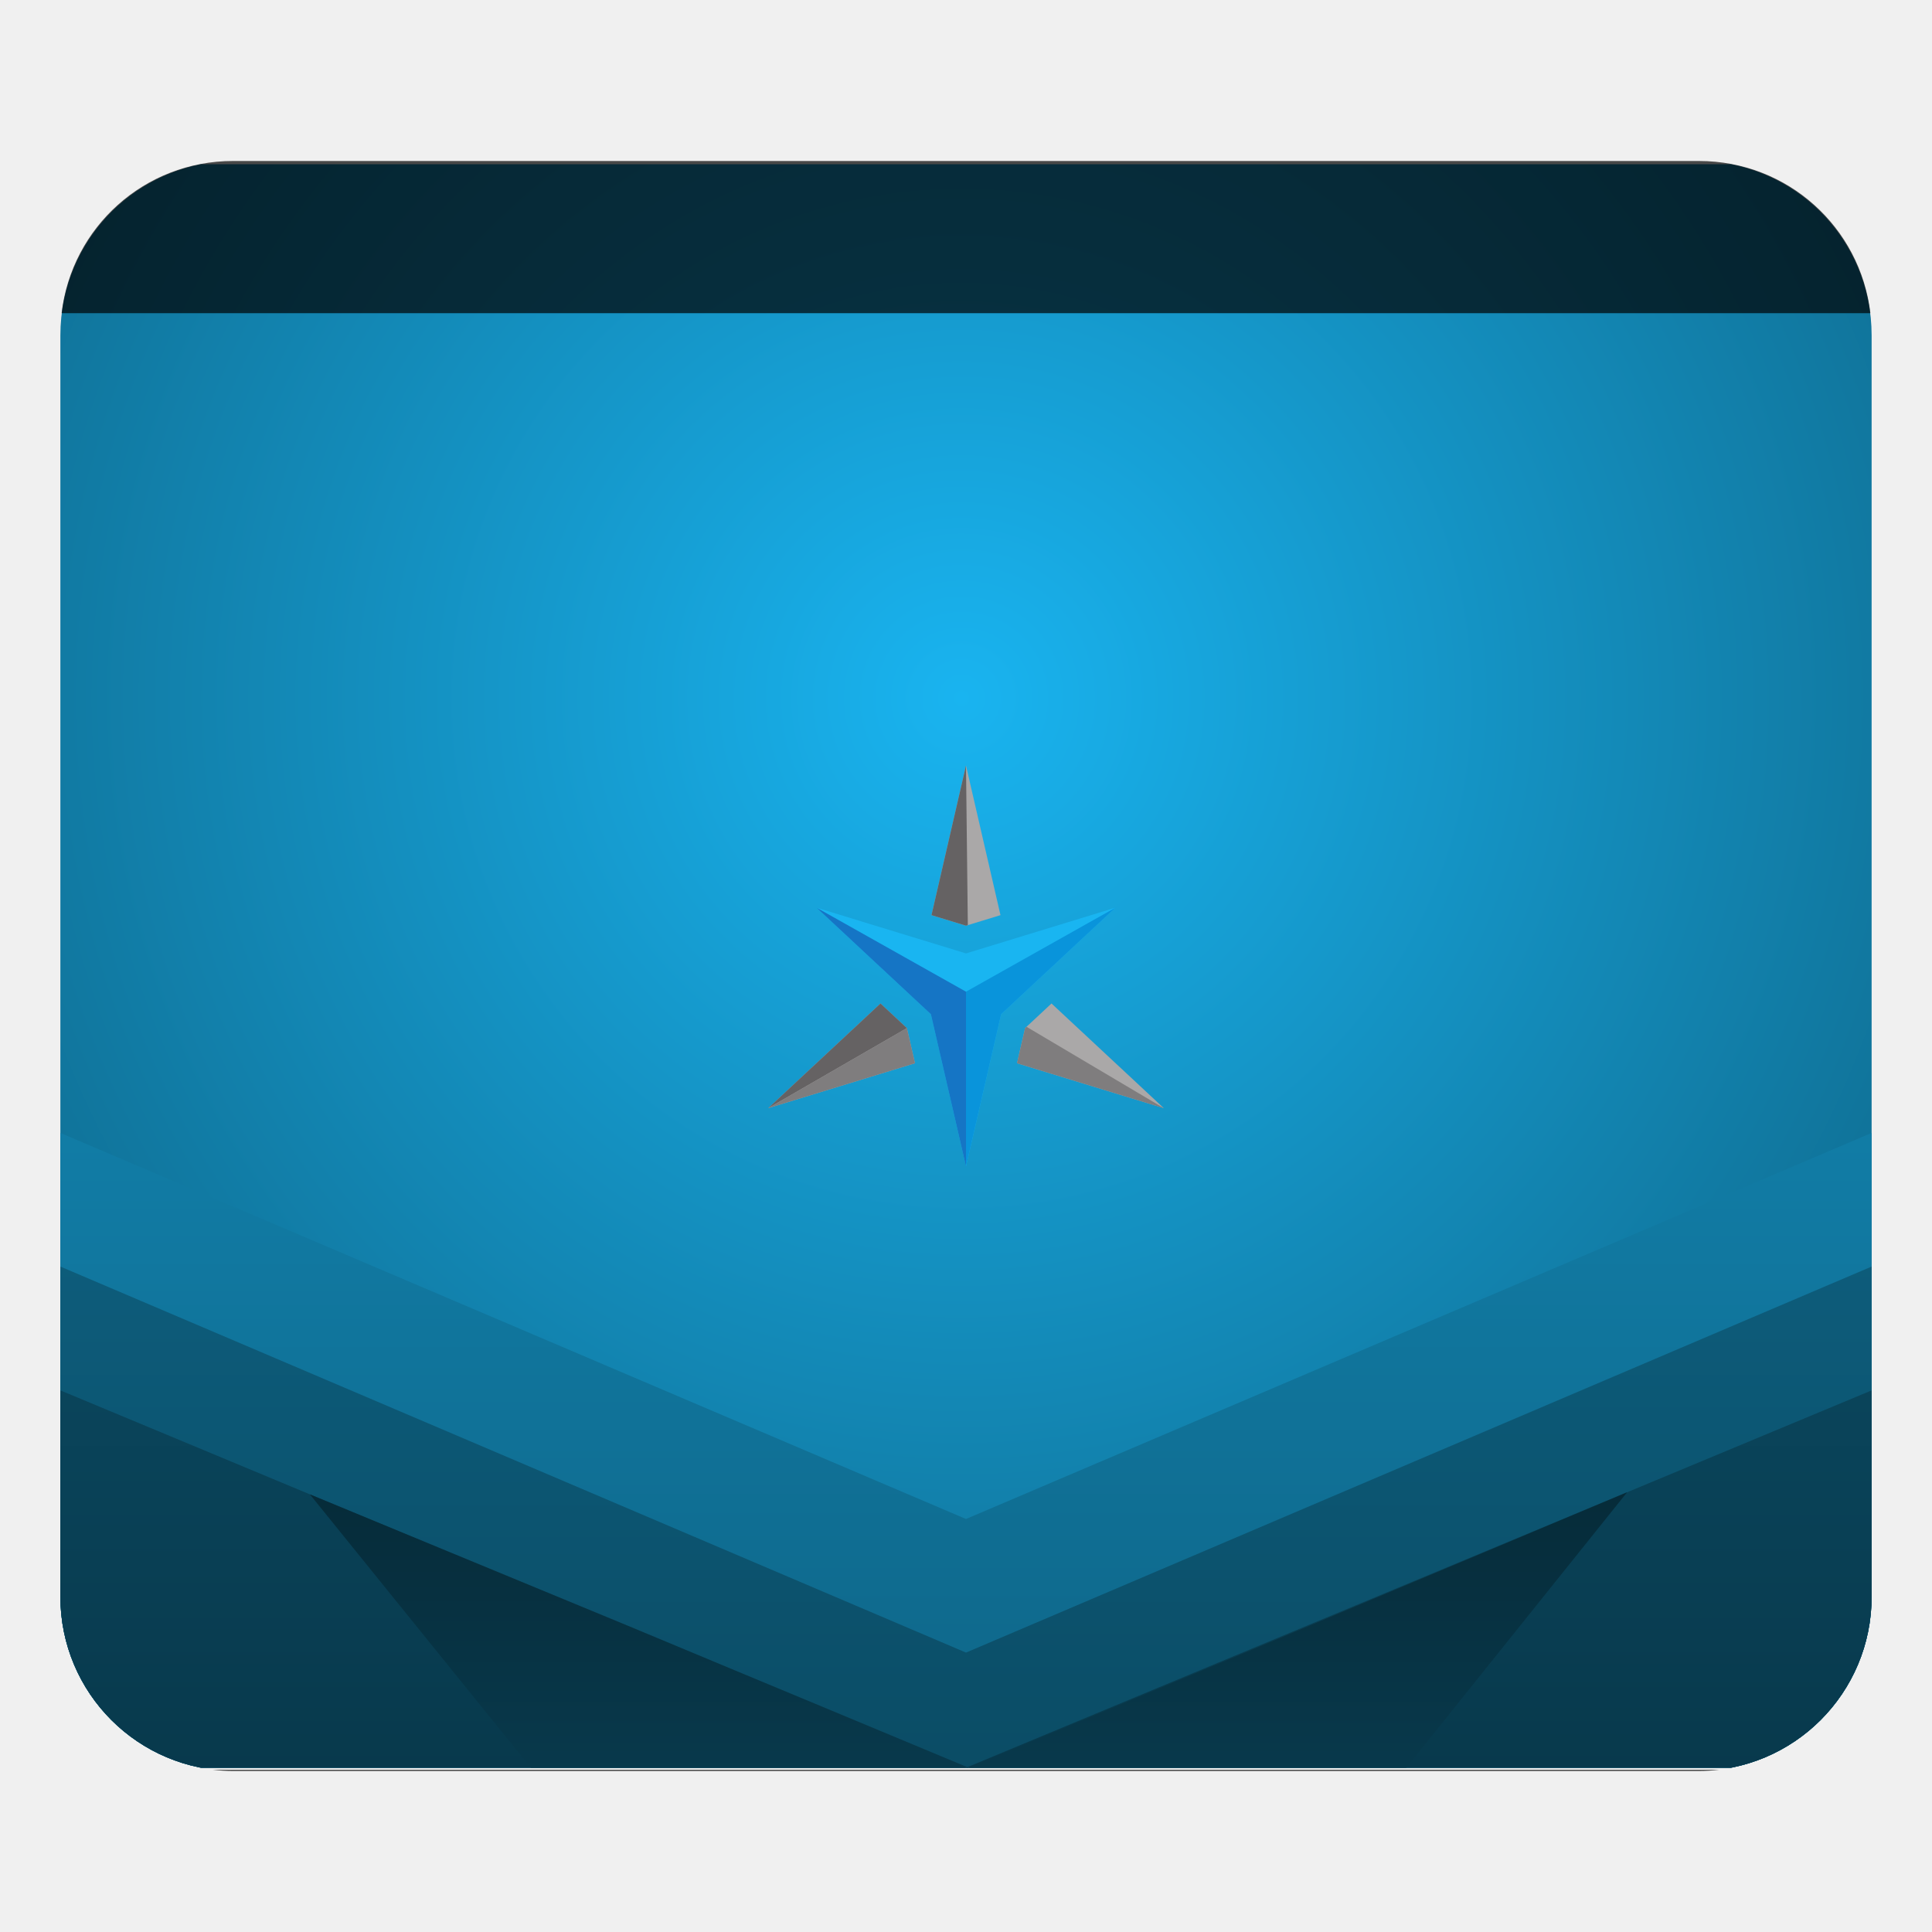
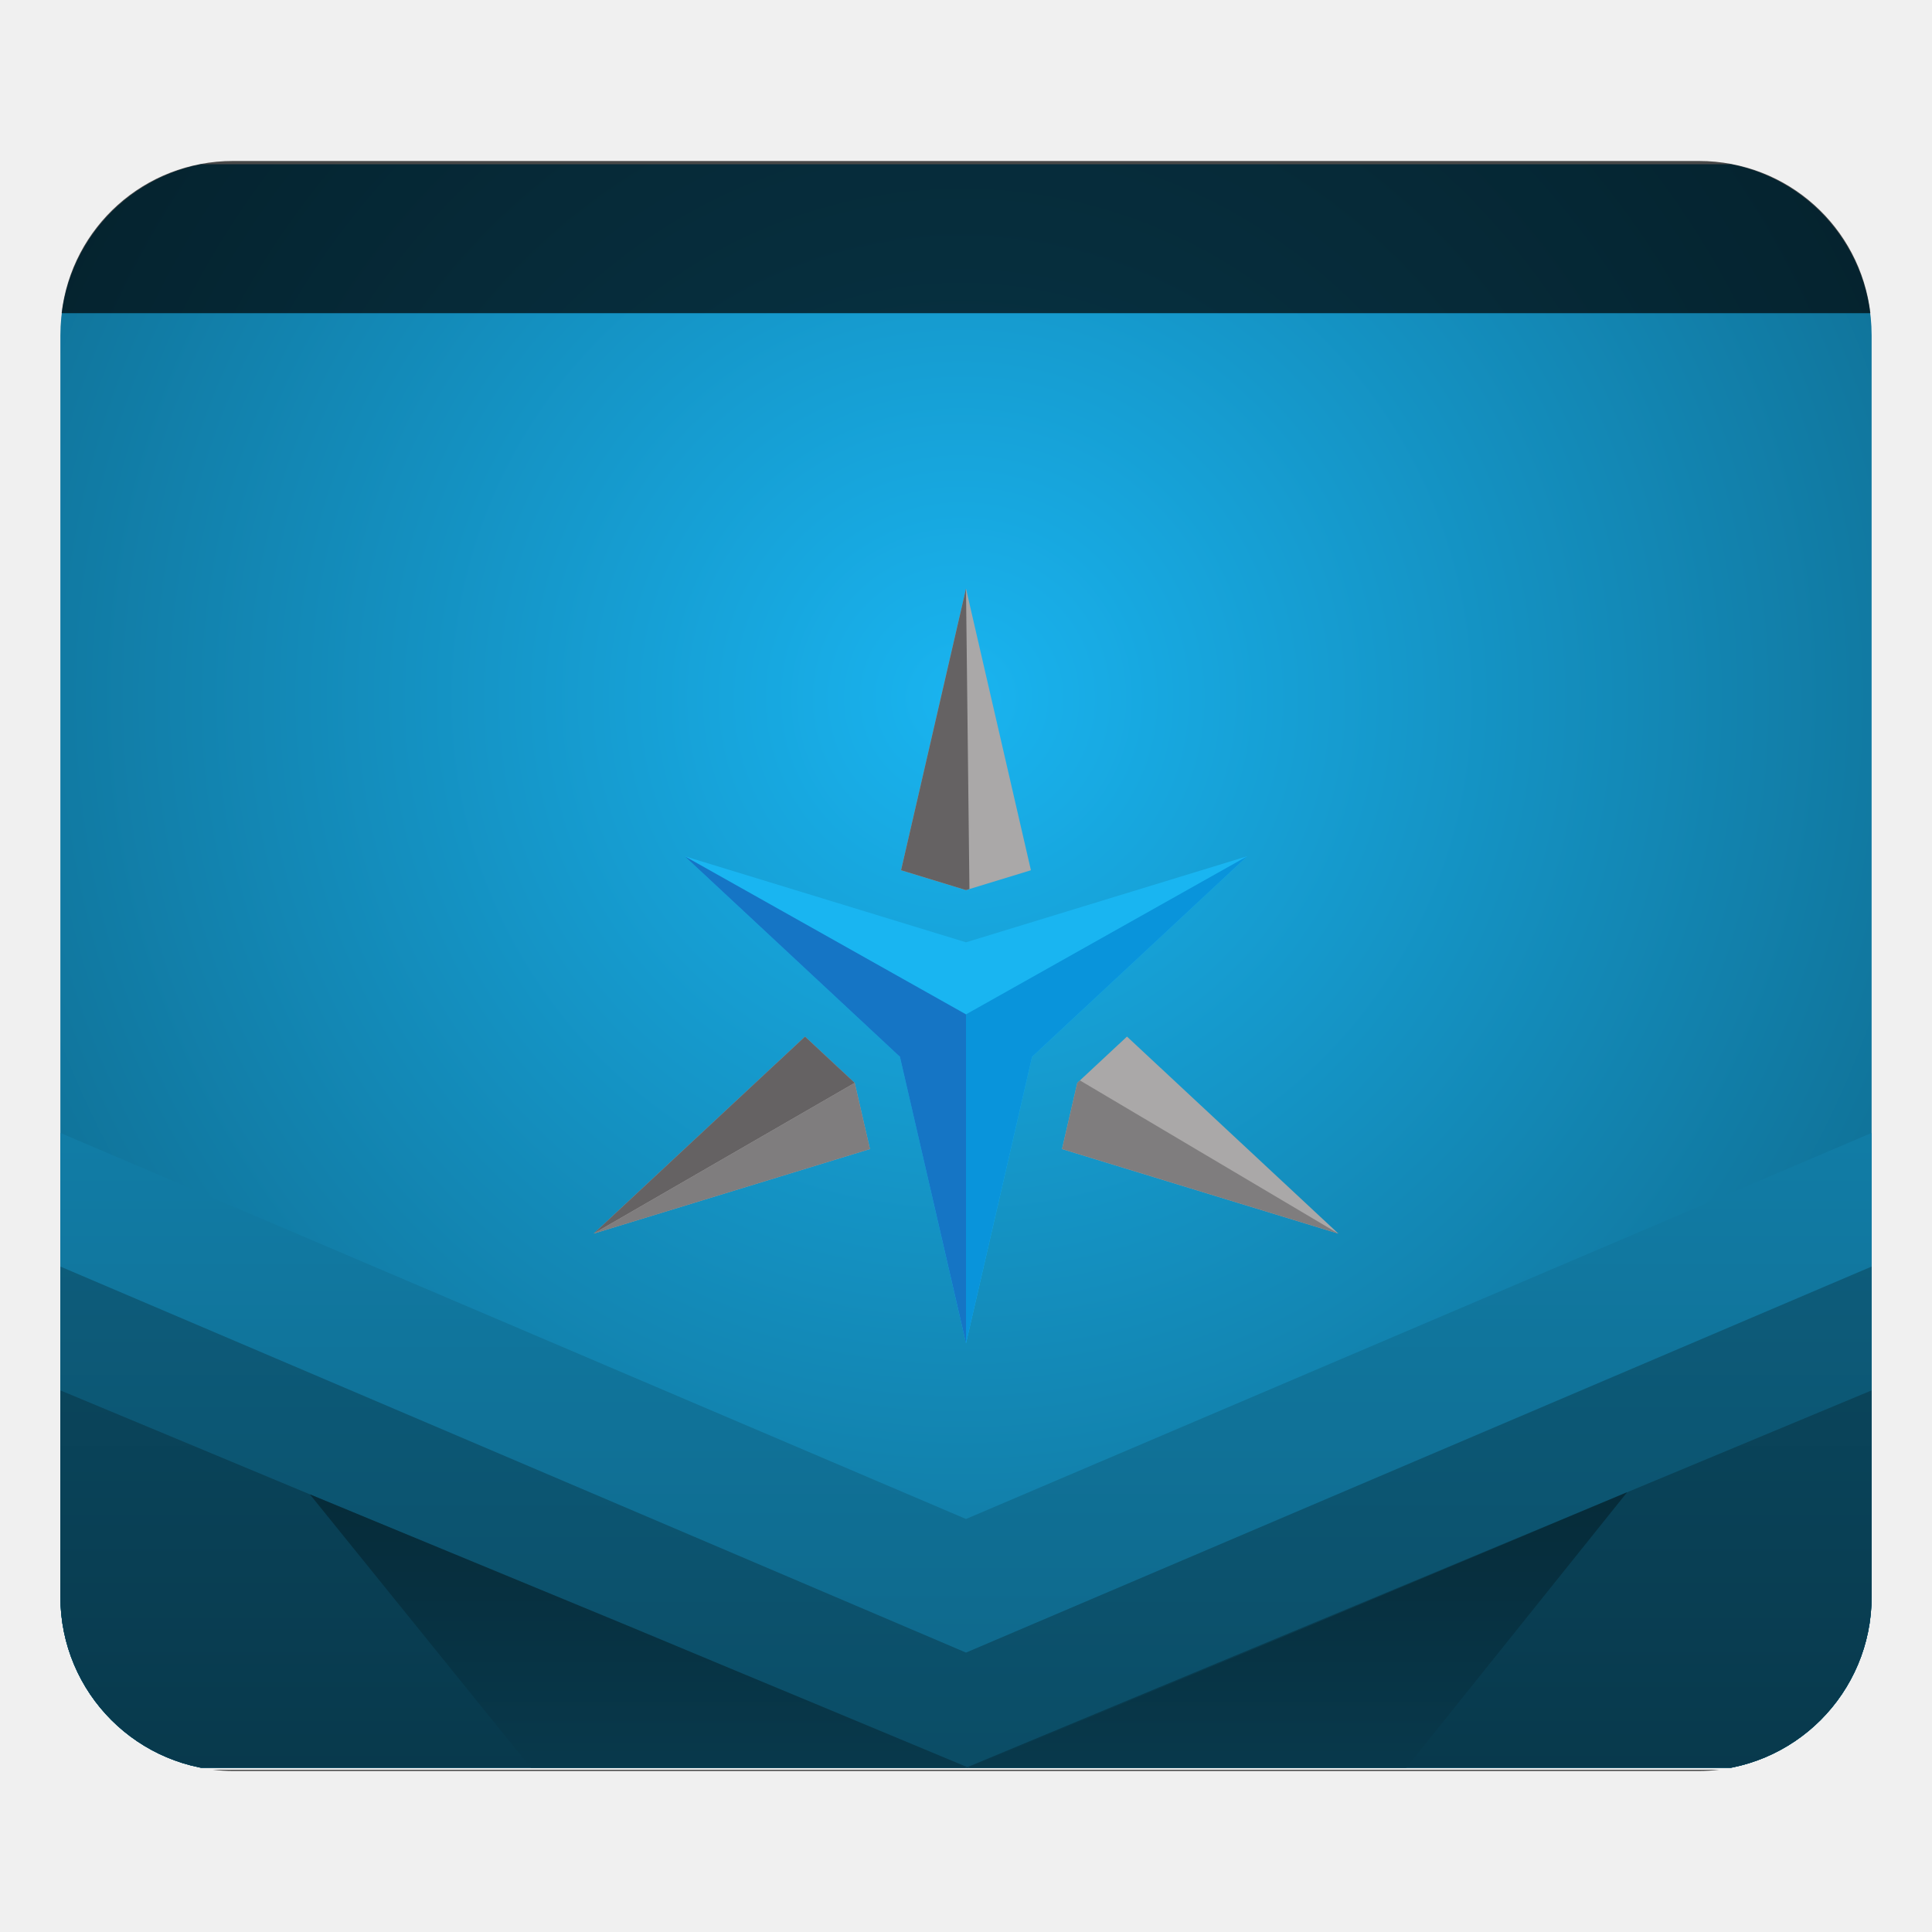
<svg xmlns="http://www.w3.org/2000/svg" xmlns:xlink="http://www.w3.org/1999/xlink" version="1.1" id="Layer_1" x="0px" y="0px" viewBox="0 0 256 256" enable-background="new 0 0 256 256" xml:space="preserve">
  <defs id="defs251">
    <clipPath id="b">
      <use width="100%" overflow="visible" xlink:href="#a" height="100%" id="use5" />
    </clipPath>
    <linearGradient x1="29.337" x2="81.837" y1="75.021" gradientUnits="userSpaceOnUse" y2="44.354" id="c">
      <stop id="stop10" offset="0" stop-opacity=".6" stop-color="#A52714" />
      <stop id="stop12" offset=".66" stop-opacity="0" stop-color="#A52714" />
    </linearGradient>
    <clipPath id="clipPath1232">
      <use width="100%" overflow="visible" xlink:href="#a" height="100%" id="use1230" />
    </clipPath>
    <clipPath id="clipPath1236">
      <use width="100%" overflow="visible" xlink:href="#a" height="100%" id="use1234" />
    </clipPath>
    <linearGradient x1="110.87" x2="52.538" y1="164.5" gradientUnits="userSpaceOnUse" y2="130.33" id="d">
      <stop id="stop23" offset="0" stop-opacity=".4" stop-color="#055524" />
      <stop id="stop25" offset=".33" stop-opacity="0" stop-color="#055524" />
    </linearGradient>
    <clipPath id="clipPath1244">
      <use width="100%" overflow="visible" xlink:href="#a" height="100%" id="use1242" />
    </clipPath>
    <clipPath id="clipPath1248">
      <use width="100%" overflow="visible" xlink:href="#a" height="100%" id="use1246" />
    </clipPath>
    <clipPath id="f">
      <use y="0" x="0" style="overflow:visible" id="use37" height="100%" xlink:href="#e" overflow="visible" width="100%" />
    </clipPath>
    <linearGradient x1="121.86" x2="136.55" y1="49.804" gradientUnits="userSpaceOnUse" y2="114.13" id="g">
      <stop id="stop42" offset="0" stop-opacity=".3" stop-color="#EA6100" />
      <stop id="stop44" offset=".66" stop-opacity="0" stop-color="#EA6100" />
    </linearGradient>
    <clipPath id="clipPath1258">
      <use width="100%" overflow="visible" xlink:href="#a" height="100%" id="use1256" />
    </clipPath>
    <clipPath id="clipPath1269">
      <use width="100%" overflow="visible" xlink:href="#a" height="100%" id="use1267" />
    </clipPath>
    <clipPath id="j">
      <use y="0" x="0" style="overflow:visible" id="use62" height="100%" xlink:href="#i" overflow="visible" width="100%" />
    </clipPath>
    <radialGradient id="l" gradientUnits="userSpaceOnUse" cy="55.948" cx="668.18" gradientTransform="translate(-576)" r="84.078">
      <stop stop-color="#3E2723" stop-opacity=".2" offset="0" id="stop73" />
      <stop stop-color="#3E2723" stop-opacity="0" offset="1" id="stop75" />
    </radialGradient>
    <clipPath id="clipPath1285">
      <use width="100%" overflow="visible" xlink:href="#a" height="100%" id="use1283" />
    </clipPath>
    <clipPath id="clipPath1289">
      <use width="100%" overflow="visible" xlink:href="#a" height="100%" id="use1287" />
    </clipPath>
    <clipPath id="n">
      <use y="0" x="0" style="overflow:visible" id="use83" height="100%" xlink:href="#m" overflow="visible" width="100%" />
    </clipPath>
    <radialGradient id="p" gradientUnits="userSpaceOnUse" cy="48.52" cx="597.88" gradientTransform="translate(-576)" r="78.044">
      <stop stop-color="#3E2723" stop-opacity=".2" offset="0" id="stop94" />
      <stop stop-color="#3E2723" stop-opacity="0" offset="1" id="stop96" />
    </radialGradient>
    <clipPath id="clipPath1305">
      <use width="100%" overflow="visible" xlink:href="#a" height="100%" id="use1303" />
    </clipPath>
    <radialGradient id="q" gradientUnits="userSpaceOnUse" cy="96.138" cx="671.84" gradientTransform="translate(-576)" r="87.87">
      <stop stop-color="#263238" stop-opacity=".2" offset="0" id="stop101" />
      <stop stop-color="#263238" stop-opacity="0" offset="1" id="stop103" />
    </radialGradient>
    <clipPath id="clipPath1312">
      <use width="100%" overflow="visible" xlink:href="#a" height="100%" id="use1310" />
    </clipPath>
    <clipPath id="clipPath1316">
      <use width="100%" overflow="visible" xlink:href="#a" height="100%" id="use1314" />
    </clipPath>
    <clipPath id="clipPath1320">
      <use width="100%" overflow="visible" xlink:href="#a" height="100%" id="use1318" />
    </clipPath>
    <clipPath id="clipPath1324">
      <use width="100%" overflow="visible" xlink:href="#a" height="100%" id="use1322" />
    </clipPath>
    <path d="m 8,184 h 83.77 l 38.88,-38.88 V 116 H 61.36 L 8,24.48 Z" id="e" />
    <path d="m 96,56 34.65,60 -38.88,68 H 184 V 56 Z" id="i" />
    <path d="M 21.97,8 V 48.34 L 61.36,116 96,56 h 88 V 8 Z" id="m" />
    <clipPath id="b-1">
      <use width="100%" overflow="visible" xlink:href="#a" height="100%" id="use5-7" />
    </clipPath>
    <clipPath id="clipPath1232-2">
      <use width="100%" overflow="visible" xlink:href="#a" height="100%" id="use1230-2" />
    </clipPath>
    <clipPath id="clipPath1236-6">
      <use width="100%" overflow="visible" xlink:href="#a" height="100%" id="use1234-1" />
    </clipPath>
    <clipPath id="clipPath1244-1">
      <use width="100%" overflow="visible" xlink:href="#a" height="100%" id="use1242-5" />
    </clipPath>
    <clipPath id="clipPath1248-9">
      <use width="100%" overflow="visible" xlink:href="#a" height="100%" id="use1246-4" />
    </clipPath>
    <clipPath id="f-9">
      <use y="0" x="0" style="overflow:visible" id="use37-0" height="100%" xlink:href="#e-8" overflow="visible" width="100%" />
    </clipPath>
    <clipPath id="clipPath1258-7">
      <use width="100%" overflow="visible" xlink:href="#a" height="100%" id="use1256-7" />
    </clipPath>
    <clipPath id="clipPath1269-1">
      <use width="100%" overflow="visible" xlink:href="#a" height="100%" id="use1267-1" />
    </clipPath>
    <clipPath id="j-5">
      <use y="0" x="0" style="overflow:visible" id="use62-9" height="100%" xlink:href="#i-5" overflow="visible" width="100%" />
    </clipPath>
    <radialGradient id="l-7" gradientUnits="userSpaceOnUse" cy="55.948" cx="668.18" gradientTransform="translate(-576)" r="84.078">
      <stop stop-color="#3E2723" stop-opacity=".2" offset="0" id="stop73-7" />
      <stop stop-color="#3E2723" stop-opacity="0" offset="1" id="stop75-6" />
    </radialGradient>
    <clipPath id="clipPath1285-7">
      <use width="100%" overflow="visible" xlink:href="#a" height="100%" id="use1283-3" />
    </clipPath>
    <clipPath id="clipPath1289-6">
      <use width="100%" overflow="visible" xlink:href="#a" height="100%" id="use1287-5" />
    </clipPath>
    <clipPath id="n-6">
      <use y="0" x="0" style="overflow:visible" id="use83-3" height="100%" xlink:href="#m-6" overflow="visible" width="100%" />
    </clipPath>
    <radialGradient id="p-9" gradientUnits="userSpaceOnUse" cy="48.52" cx="597.88" gradientTransform="translate(-576)" r="78.044">
      <stop stop-color="#3E2723" stop-opacity=".2" offset="0" id="stop94-4" />
      <stop stop-color="#3E2723" stop-opacity="0" offset="1" id="stop96-8" />
    </radialGradient>
    <clipPath id="clipPath1305-1">
      <use width="100%" overflow="visible" xlink:href="#a" height="100%" id="use1303-2" />
    </clipPath>
    <radialGradient id="q-9" gradientUnits="userSpaceOnUse" cy="96.138" cx="671.84" gradientTransform="translate(-576)" r="87.87">
      <stop stop-color="#263238" stop-opacity=".2" offset="0" id="stop101-3" />
      <stop stop-color="#263238" stop-opacity="0" offset="1" id="stop103-9" />
    </radialGradient>
    <clipPath id="clipPath1312-0">
      <use width="100%" overflow="visible" xlink:href="#a" height="100%" id="use1310-8" />
    </clipPath>
    <clipPath id="clipPath1316-8">
      <use width="100%" overflow="visible" xlink:href="#a" height="100%" id="use1314-5" />
    </clipPath>
    <clipPath id="clipPath1320-0">
      <use width="100%" overflow="visible" xlink:href="#a" height="100%" id="use1318-9" />
    </clipPath>
    <clipPath id="clipPath1324-6">
      <use width="100%" overflow="visible" xlink:href="#a" height="100%" id="use1322-3" />
    </clipPath>
    <path d="m 8,184 h 83.77 l 38.88,-38.88 V 116 H 61.36 L 8,24.48 Z" id="e-8" />
    <path d="m 96,56 34.65,60 -38.88,68 H 184 V 56 Z" id="i-5" />
    <path d="M 21.97,8 V 48.34 L 61.36,116 96,56 h 88 V 8 Z" id="m-6" />
    <radialGradient id="r" gradientUnits="userSpaceOnUse" cy="32.014" cx="34.286" gradientTransform="translate(-23.07961,-106.2699)" r="176.75">
      <stop stop-color="#fff" stop-opacity=".1" offset="0" id="stop130" />
      <stop stop-color="#fff" stop-opacity="0" offset="1" id="stop132" />
    </radialGradient>
    <clipPath id="b-0">
      <use y="0" x="0" style="overflow:visible" width="100%" overflow="visible" xlink:href="#a" height="100%" id="use5-5" />
    </clipPath>
    <clipPath id="clipPath963">
      <use y="0" x="0" style="overflow:visible" width="100%" overflow="visible" xlink:href="#a" height="100%" id="use961" />
    </clipPath>
    <clipPath id="clipPath967">
      <use y="0" x="0" style="overflow:visible" width="100%" overflow="visible" xlink:href="#a" height="100%" id="use965" />
    </clipPath>
    <radialGradient id="q-94" gradientUnits="userSpaceOnUse" cy="96.138" cx="671.84" gradientTransform="translate(-576)" r="87.87">
      <stop stop-color="#263238" stop-opacity=".2" offset="0" id="stop101-6" />
      <stop stop-color="#263238" stop-opacity="0" offset="1" id="stop103-92" />
    </radialGradient>
    <clipPath id="clipPath974">
      <use y="0" x="0" style="overflow:visible" width="100%" overflow="visible" xlink:href="#a" height="100%" id="use972" />
    </clipPath>
    <radialGradient id="p-2" gradientUnits="userSpaceOnUse" cy="48.52" cx="597.88" gradientTransform="translate(-576)" r="78.044">
      <stop stop-color="#3E2723" stop-opacity=".2" offset="0" id="stop94-47" />
      <stop stop-color="#3E2723" stop-opacity="0" offset="1" id="stop96-7" />
    </radialGradient>
    <clipPath id="clipPath981">
      <use y="0" x="0" style="overflow:visible" width="100%" overflow="visible" xlink:href="#a" height="100%" id="use979" />
    </clipPath>
    <clipPath id="clipPath985">
      <use y="0" x="0" style="overflow:visible" width="100%" overflow="visible" xlink:href="#a" height="100%" id="use983" />
    </clipPath>
    <clipPath id="n-5">
      <use width="100%" overflow="visible" xlink:href="#m-0" height="100%" id="use83-4" style="overflow:visible" x="0" y="0" />
    </clipPath>
    <radialGradient id="l-2" gradientUnits="userSpaceOnUse" cy="55.948" cx="668.18" gradientTransform="translate(-576)" r="84.078">
      <stop stop-color="#3E2723" stop-opacity=".2" offset="0" id="stop73-8" />
      <stop stop-color="#3E2723" stop-opacity="0" offset="1" id="stop75-9" />
    </radialGradient>
    <clipPath id="clipPath997">
      <use y="0" x="0" style="overflow:visible" width="100%" overflow="visible" xlink:href="#a" height="100%" id="use995" />
    </clipPath>
    <clipPath id="clipPath1001">
      <use y="0" x="0" style="overflow:visible" width="100%" overflow="visible" xlink:href="#a" height="100%" id="use999" />
    </clipPath>
    <clipPath id="j-3">
      <use width="100%" overflow="visible" xlink:href="#i-1" height="100%" id="use62-6" style="overflow:visible" x="0" y="0" />
    </clipPath>
    <clipPath id="clipPath1010">
      <use y="0" x="0" style="overflow:visible" width="100%" overflow="visible" xlink:href="#a" height="100%" id="use1008" />
    </clipPath>
    <clipPath id="clipPath1017">
      <use y="0" x="0" style="overflow:visible" width="100%" overflow="visible" xlink:href="#a" height="100%" id="use1015" />
    </clipPath>
    <clipPath id="f-0">
      <use width="100%" overflow="visible" xlink:href="#e-1" height="100%" id="use37-5" style="overflow:visible" x="0" y="0" />
    </clipPath>
    <clipPath id="clipPath1029">
      <use y="0" x="0" style="overflow:visible" width="100%" overflow="visible" xlink:href="#a" height="100%" id="use1027" />
    </clipPath>
    <clipPath id="clipPath1033">
      <use y="0" x="0" style="overflow:visible" width="100%" overflow="visible" xlink:href="#a" height="100%" id="use1031" />
    </clipPath>
    <clipPath id="clipPath1043">
      <use y="0" x="0" style="overflow:visible" width="100%" overflow="visible" xlink:href="#a" height="100%" id="use1041" />
    </clipPath>
    <clipPath id="clipPath1047">
      <use y="0" x="0" style="overflow:visible" width="100%" overflow="visible" xlink:href="#a" height="100%" id="use1045" />
    </clipPath>
    <path id="e-1" d="m 8,184 h 83.77 l 38.88,-38.88 V 116 H 61.36 L 8,24.48 Z" />
    <path id="i-1" d="m 96,56 34.65,60 -38.88,68 H 184 V 56 Z" />
    <path id="m-0" d="M 21.97,8 V 48.34 L 61.36,116 96,56 h 88 V 8 Z" />
    <circle r="88" cx="96" cy="96" id="a" />
    <path d="m8 184h83.77l38.88-38.88v-29.12h-69.29l-53.36-91.52z" id="e-6" />
    <path d="m96 56l34.65 60-38.88 68h92.23v-128z" id="i-2" />
    <path d="m21.97 8v40.34l39.39 67.66 34.64-60h88v-48z" id="m-8" />
    <defs id="defs1820">
      <path d="M 21.97,8 V 48.34 L 61.36,116 96,56 h 88 V 8 Z" id="path1928" />
    </defs>
    <clipPath id="n-7">
      <use id="use1822" height="100%" xlink:href="#m-8" overflow="visible" width="100%" style="overflow:visible" x="0" y="0" />
    </clipPath>
    <defs id="defs1799">
      <path d="m 96,56 34.65,60 -38.88,68 H 184 V 56 Z" id="path1918" />
    </defs>
    <clipPath id="j-6">
      <use id="use1801" height="100%" xlink:href="#i-2" overflow="visible" width="100%" style="overflow:visible" x="0" y="0" />
    </clipPath>
    <defs id="defs1774">
      <path d="m 8,184 h 83.77 l 38.88,-38.88 V 116 H 61.36 L 8,24.48 Z" id="path1902" />
    </defs>
    <clipPath id="f-06">
      <use id="use1776" height="100%" xlink:href="#e-6" overflow="visible" width="100%" style="overflow:visible" x="0" y="0" />
    </clipPath>
    <linearGradient x1="110.87" x2="52.538" y1="164.5" gradientUnits="userSpaceOnUse" y2="130.33" id="linearGradient1897">
      <stop id="stop1762" offset="0" stop-opacity=".4" stop-color="#055524" />
      <stop id="stop1764" offset=".33" stop-opacity="0" stop-color="#055524" />
    </linearGradient>
    <linearGradient x1="29.337" x2="81.837" y1="75.021" gradientUnits="userSpaceOnUse" y2="44.354" id="linearGradient1889">
      <stop id="stop1749" offset="0" stop-opacity=".6" stop-color="#A52714" />
      <stop id="stop1751" offset=".66" stop-opacity="0" stop-color="#A52714" />
    </linearGradient>
    <linearGradient id="linearGradient1910" y2="114.13" gradientUnits="userSpaceOnUse" y1="49.804" x2="136.55" x1="121.86">
      <stop stop-color="#EA6100" stop-opacity=".3" offset="0" id="stop1781" />
      <stop stop-color="#EA6100" stop-opacity="0" offset=".66" id="stop1783" />
    </linearGradient>
    <clipPath id="b-3">
      <use y="0" x="0" style="overflow:visible" width="100%" overflow="visible" xlink:href="#a" height="100%" id="use5-1" />
    </clipPath>
    <clipPath id="clipPath1024">
      <use y="0" x="0" style="overflow:visible" width="100%" overflow="visible" xlink:href="#a" height="100%" id="use1022" />
    </clipPath>
    <clipPath id="clipPath1028">
      <use y="0" x="0" style="overflow:visible" width="100%" overflow="visible" xlink:href="#a" height="100%" id="use1026" />
    </clipPath>
    <clipPath id="clipPath1035">
      <use y="0" x="0" style="overflow:visible" width="100%" overflow="visible" xlink:href="#a" height="100%" id="use1033" />
    </clipPath>
    <clipPath id="clipPath1039">
      <use y="0" x="0" style="overflow:visible" width="100%" overflow="visible" xlink:href="#a" height="100%" id="use1037" />
    </clipPath>
    <clipPath id="f-6">
      <use y="0" x="0" style="overflow:visible" id="use37-8" height="100%" xlink:href="#e-61" overflow="visible" width="100%" />
    </clipPath>
    <clipPath id="clipPath1048">
      <use y="0" x="0" style="overflow:visible" width="100%" overflow="visible" xlink:href="#a" height="100%" id="use1046" />
    </clipPath>
    <clipPath id="clipPath1058">
      <use y="0" x="0" style="overflow:visible" width="100%" overflow="visible" xlink:href="#a" height="100%" id="use1056" />
    </clipPath>
    <clipPath id="j-66">
      <use y="0" x="0" style="overflow:visible" id="use62-4" height="100%" xlink:href="#i-59" overflow="visible" width="100%" />
    </clipPath>
    <radialGradient id="l-9" gradientUnits="userSpaceOnUse" cy="55.948" cx="668.18" gradientTransform="translate(-576)" r="84.078">
      <stop stop-color="#3E2723" stop-opacity=".2" offset="0" id="stop73-5" />
      <stop stop-color="#3E2723" stop-opacity="0" offset="1" id="stop75-0" />
    </radialGradient>
    <clipPath id="clipPath1073">
      <use y="0" x="0" style="overflow:visible" width="100%" overflow="visible" xlink:href="#a" height="100%" id="use1071" />
    </clipPath>
    <clipPath id="clipPath1077">
      <use y="0" x="0" style="overflow:visible" width="100%" overflow="visible" xlink:href="#a" height="100%" id="use1075" />
    </clipPath>
    <clipPath id="n-4">
      <use y="0" x="0" style="overflow:visible" id="use83-8" height="100%" xlink:href="#m-4" overflow="visible" width="100%" />
    </clipPath>
    <radialGradient id="p-7" gradientUnits="userSpaceOnUse" cy="48.52" cx="597.88" gradientTransform="translate(-576)" r="78.044">
      <stop stop-color="#3E2723" stop-opacity=".2" offset="0" id="stop94-1" />
      <stop stop-color="#3E2723" stop-opacity="0" offset="1" id="stop96-72" />
    </radialGradient>
    <clipPath id="clipPath1092">
      <use y="0" x="0" style="overflow:visible" width="100%" overflow="visible" xlink:href="#a" height="100%" id="use1090" />
    </clipPath>
    <radialGradient id="q-7" gradientUnits="userSpaceOnUse" cy="96.138" cx="671.84" gradientTransform="translate(-576)" r="87.87">
      <stop stop-color="#263238" stop-opacity=".2" offset="0" id="stop101-2" />
      <stop stop-color="#263238" stop-opacity="0" offset="1" id="stop103-2" />
    </radialGradient>
    <clipPath id="clipPath1099">
      <use y="0" x="0" style="overflow:visible" width="100%" overflow="visible" xlink:href="#a" height="100%" id="use1097" />
    </clipPath>
    <clipPath id="clipPath1103">
      <use y="0" x="0" style="overflow:visible" width="100%" overflow="visible" xlink:href="#a" height="100%" id="use1101" />
    </clipPath>
    <clipPath id="clipPath1107">
      <use y="0" x="0" style="overflow:visible" width="100%" overflow="visible" xlink:href="#a" height="100%" id="use1105" />
    </clipPath>
    <clipPath id="clipPath1111">
      <use y="0" x="0" style="overflow:visible" width="100%" overflow="visible" xlink:href="#a" height="100%" id="use1109" />
    </clipPath>
    <radialGradient id="r-6" gradientUnits="userSpaceOnUse" cy="32.014" cx="34.286" gradientTransform="translate(-7,-7)" r="176.75">
      <stop stop-color="#fff" stop-opacity=".1" offset="0" id="stop130-1" />
      <stop stop-color="#fff" stop-opacity="0" offset="1" id="stop132-0" />
    </radialGradient>
    <path d="m 8,184 h 83.77 l 38.88,-38.88 V 116 H 61.36 L 8,24.48 Z" id="e-61" />
    <path d="m 96,56 34.65,60 -38.88,68 H 184 V 56 Z" id="i-59" />
    <path d="M 21.97,8 V 48.34 L 61.36,116 96,56 h 88 V 8 Z" id="m-4" />
    <clipPath id="b-9">
      <use y="0" x="0" style="overflow:visible" width="100%" overflow="visible" xlink:href="#a" height="100%" id="use5-0" />
    </clipPath>
    <clipPath id="clipPath1024-7">
      <use y="0" x="0" style="overflow:visible" width="100%" overflow="visible" xlink:href="#a" height="100%" id="use1022-7" />
    </clipPath>
    <clipPath id="clipPath1028-1">
      <use y="0" x="0" style="overflow:visible" width="100%" overflow="visible" xlink:href="#a" height="100%" id="use1026-1" />
    </clipPath>
    <clipPath id="clipPath1035-7">
      <use y="0" x="0" style="overflow:visible" width="100%" overflow="visible" xlink:href="#a" height="100%" id="use1033-7" />
    </clipPath>
    <clipPath id="clipPath1039-6">
      <use y="0" x="0" style="overflow:visible" width="100%" overflow="visible" xlink:href="#a" height="100%" id="use1037-7" />
    </clipPath>
    <clipPath id="f-3">
      <use y="0" x="0" style="overflow:visible" id="use37-6" height="100%" xlink:href="#e-9" overflow="visible" width="100%" />
    </clipPath>
    <clipPath id="clipPath1048-3">
      <use y="0" x="0" style="overflow:visible" width="100%" overflow="visible" xlink:href="#a" height="100%" id="use1046-9" />
    </clipPath>
    <clipPath id="clipPath1058-4">
      <use y="0" x="0" style="overflow:visible" width="100%" overflow="visible" xlink:href="#a" height="100%" id="use1056-8" />
    </clipPath>
    <clipPath id="j-1">
      <use y="0" x="0" style="overflow:visible" id="use62-2" height="100%" xlink:href="#i-6" overflow="visible" width="100%" />
    </clipPath>
    <radialGradient id="l-93" gradientUnits="userSpaceOnUse" cy="55.948" cx="668.18" gradientTransform="translate(-576)" r="84.078">
      <stop stop-color="#3E2723" stop-opacity=".2" offset="0" id="stop73-9" />
      <stop stop-color="#3E2723" stop-opacity="0" offset="1" id="stop75-08" />
    </radialGradient>
    <clipPath id="clipPath1073-8">
      <use y="0" x="0" style="overflow:visible" width="100%" overflow="visible" xlink:href="#a" height="100%" id="use1071-5" />
    </clipPath>
    <clipPath id="clipPath1077-0">
      <use y="0" x="0" style="overflow:visible" width="100%" overflow="visible" xlink:href="#a" height="100%" id="use1075-9" />
    </clipPath>
    <clipPath id="n-63">
      <use y="0" x="0" style="overflow:visible" id="use83-85" height="100%" xlink:href="#m-2" overflow="visible" width="100%" />
    </clipPath>
    <radialGradient id="p-6" gradientUnits="userSpaceOnUse" cy="48.52" cx="597.88" gradientTransform="translate(-576)" r="78.044">
      <stop stop-color="#3E2723" stop-opacity=".2" offset="0" id="stop94-11" />
      <stop stop-color="#3E2723" stop-opacity="0" offset="1" id="stop96-5" />
    </radialGradient>
    <clipPath id="clipPath1092-9">
      <use y="0" x="0" style="overflow:visible" width="100%" overflow="visible" xlink:href="#a" height="100%" id="use1090-8" />
    </clipPath>
    <radialGradient id="q-4" gradientUnits="userSpaceOnUse" cy="96.138" cx="671.84" gradientTransform="translate(-576)" r="87.87">
      <stop stop-color="#263238" stop-opacity=".2" offset="0" id="stop101-8" />
      <stop stop-color="#263238" stop-opacity="0" offset="1" id="stop103-1" />
    </radialGradient>
    <clipPath id="clipPath1099-0">
      <use y="0" x="0" style="overflow:visible" width="100%" overflow="visible" xlink:href="#a" height="100%" id="use1097-3" />
    </clipPath>
    <clipPath id="clipPath1103-0">
      <use y="0" x="0" style="overflow:visible" width="100%" overflow="visible" xlink:href="#a" height="100%" id="use1101-4" />
    </clipPath>
    <clipPath id="clipPath1107-4">
      <use y="0" x="0" style="overflow:visible" width="100%" overflow="visible" xlink:href="#a" height="100%" id="use1105-4" />
    </clipPath>
    <clipPath id="clipPath1111-4">
      <use y="0" x="0" style="overflow:visible" width="100%" overflow="visible" xlink:href="#a" height="100%" id="use1109-7" />
    </clipPath>
    <radialGradient id="r-63" gradientUnits="userSpaceOnUse" cy="32.014" cx="34.286" gradientTransform="translate(-7,-7)" r="176.75">
      <stop stop-color="#fff" stop-opacity=".1" offset="0" id="stop130-17" />
      <stop stop-color="#fff" stop-opacity="0" offset="1" id="stop132-5" />
    </radialGradient>
    <path d="m 8,184 h 83.77 l 38.88,-38.88 V 116 H 61.36 L 8,24.48 Z" id="e-9" />
    <path d="m 96,56 34.65,60 -38.88,68 H 184 V 56 Z" id="i-6" />
    <path d="M 21.97,8 V 48.34 L 61.36,116 96,56 h 88 V 8 Z" id="m-2" />
    <clipPath clipPathUnits="userSpaceOnUse" id="clipPath1143">
      <rect style="fill:#808080;fill-opacity:0.575;stroke:none;stroke-width:0.647;stroke-linecap:butt;stroke-linejoin:bevel;stroke-miterlimit:4;stroke-dasharray:none;stroke-opacity:1;paint-order:fill markers stroke" id="rect1145" width="240" height="213.334" x="8" y="21.333" ry="22.885" />
    </clipPath>
    <radialGradient id="XMLID_2_" cx="1915.622" cy="532.792" r="1924.037" gradientUnits="userSpaceOnUse" gradientTransform="matrix(0.132793,0,0,0.132793,-126.9626,21.76558)">
      <stop offset="1.076729e-007" style="stop-color:#19B4F0" id="stop4" />
      <stop offset="1" style="stop-color:#08394C" id="stop6" />
    </radialGradient>
    <linearGradient id="XMLID_3_" gradientUnits="userSpaceOnUse" x1="1920" y1="669.636" x2="1920" y2="1607.779">
      <stop offset="0" style="stop-color:#1387B4" id="stop16" />
      <stop offset="1" style="stop-color:#0E6587" id="stop18" />
    </linearGradient>
    <linearGradient id="XMLID_4_" gradientUnits="userSpaceOnUse" x1="1920" y1="802.435" x2="1920" y2="1613.279">
      <stop offset="0" style="stop-color:#0E6587" id="stop22" />
      <stop offset="1" style="stop-color:#0B4C65" id="stop24" />
    </linearGradient>
    <linearGradient id="XMLID_11_" gradientUnits="userSpaceOnUse" x1="1920" y1="952.774" x2="1920" y2="1605.265">
      <stop offset="0" style="stop-color:#0B4C65" id="stop67" />
      <stop offset="1" style="stop-color:#08394C" id="stop69" />
    </linearGradient>
    <linearGradient y2="1605.479" x2="1594.001" y1="1322.436" x1="1594.001" gradientUnits="userSpaceOnUse" id="XMLID_12_">
      <stop id="stop73-3" style="stop-color:#062B39" offset="0" />
      <stop id="stop75-67" style="stop-color:#08394C" offset="1" />
    </linearGradient>
    <linearGradient y2="1605.479" x2="2251.175" y1="1322.436" x1="2251.175" gradientUnits="userSpaceOnUse" id="XMLID_13_">
      <stop id="stop79" style="stop-color:#062B39" offset="0" />
      <stop id="stop81" style="stop-color:#08394C" offset="1" />
    </linearGradient>
    <linearGradient y2="1605.479" x2="1594.001" y1="1322.436" x1="1594.001" gradientUnits="userSpaceOnUse" id="linearGradient1082">
      <stop id="stop1078" style="stop-color:#062B39" offset="0" />
      <stop id="stop1080" style="stop-color:#08394C" offset="1" />
    </linearGradient>
    <linearGradient y2="1605.479" x2="2251.175" y1="1322.436" x1="2251.175" gradientUnits="userSpaceOnUse" id="linearGradient1089">
      <stop id="stop1085" style="stop-color:#062B39" offset="0" />
      <stop id="stop1087" style="stop-color:#08394C" offset="1" />
    </linearGradient>
    <clipPath clipPathUnits="userSpaceOnUse" id="clipPath1359">
      <path style="display:inline;fill:#003059;fill-opacity:1;stroke:none;stroke-width:19.055;stroke-miterlimit:4;stroke-dasharray:none;stroke-opacity:1" d="m 1190.378,-3.25 c -96.417,0 -174.04,77.623 -174.04,174.04 v 1107.824 150.596 c 0,96.417 77.623,174.04 174.04,174.04 h 1131.254 327.989 c 96.417,0 174.04,-77.623 174.04,-174.04 V 321.386 170.79 c 0,-96.417 -77.623,-174.04 -174.04,-174.04 H 1518.368 Z" id="path1361" />
    </clipPath>
    <clipPath clipPathUnits="userSpaceOnUse" id="clipPath1396">
      <path style="display:inline;fill:#003059;fill-opacity:1;stroke:none;stroke-width:2.53;stroke-miterlimit:4;stroke-dasharray:none;stroke-opacity:1" d="m 31.111,21.334 c -12.804,0 -23.111,10.308 -23.111,23.111 v 147.111 19.998 c 0,12.804 10.308,23.111 23.111,23.111 h 150.223 43.555 c 12.804,0 23.111,-10.308 23.111,-23.111 V 64.443 44.445 c 0,-12.804 -10.308,-23.111 -23.111,-23.111 H 74.666 Z" id="path1398" />
    </clipPath>
    <clipPath clipPathUnits="userSpaceOnUse" id="clipPath1400">
      <path style="display:inline;fill:#003059;fill-opacity:1;stroke:none;stroke-width:19.055;stroke-miterlimit:4;stroke-dasharray:none;stroke-opacity:1" d="m 1190.379,-3.25 c -96.417,0 -174.04,77.623 -174.04,174.04 v 1107.824 150.596 c 0,96.417 77.623,174.04 174.04,174.04 h 1131.254 327.989 c 96.417,0 174.04,-77.623 174.04,-174.04 V 321.386 170.79 c 0,-96.417 -77.623,-174.04 -174.04,-174.04 h -1131.254 z" id="path1402" />
    </clipPath>
    <clipPath clipPathUnits="userSpaceOnUse" id="clipPath1404">
      <path style="display:inline;fill:#003059;fill-opacity:1;stroke:none;stroke-width:19.055;stroke-miterlimit:4;stroke-dasharray:none;stroke-opacity:1" d="m 1190.379,-3.25 c -96.417,0 -174.04,77.623 -174.04,174.04 v 1107.824 150.596 c 0,96.417 77.623,174.04 174.04,174.04 h 1131.254 327.989 c 96.417,0 174.04,-77.623 174.04,-174.04 V 321.386 170.79 c 0,-96.417 -77.623,-174.04 -174.04,-174.04 h -1131.254 z" id="path1406" />
    </clipPath>
  </defs>
  <g id="layer2" style="display:none">
    <circle style="display:inline;fill:#ffffff;fill-opacity:1;stroke:none;stroke-width:2.74;stroke-miterlimit:4;stroke-dasharray:none;stroke-opacity:1" id="path1090" cx="128" cy="128" r="124" />
  </g>
  <g id="layer1" style="display:inline">
    <rect style="fill:url(#XMLID_2_);stroke-width:0.133" y="21.766" x="-126.963" id="XMLID_699_" class="st0" width="509.925" height="212.469" clip-path="url(#clipPath1396)" />
-     <path style="fill:#cce9f8;stroke-width:0.133" id="XMLID_690_" class="st4" d="m 128.04,136.366 c 0.173,-0.279 0.345,-0.279 0.531,0 -0.173,0 -0.345,0 -0.531,0 z" />
-     <polygon style="fill:url(#XMLID_3_)" id="XMLID_689_" class="st5" points="3840,533.3 1920,1351.8 0,533.3 0,1351.8 0,1600 3840,1600 3840,1351.8 " transform="matrix(0.132793,0,0,0.132793,-126.9626,21.76558)" clip-path="url(#clipPath1404)" />
-     <polygon style="fill:url(#XMLID_4_)" id="XMLID_688_" class="st6" points="3840,1600 3840,1485.1 3840,666.7 1920,1485.1 0,666.7 0,1485.1 0,1600 " transform="matrix(0.132793,0,0,0.132793,-126.9626,21.76558)" clip-path="url(#clipPath1400)" />
-     <polygon style="fill:url(#XMLID_11_)" id="XMLID_678_" class="st14" points="1920,1600 3840,800 3840,1600 0,1600 0,800 " transform="matrix(0.132793,0,0,0.132793,-126.9626,21.76558)" clip-path="url(#clipPath1359)" />
-     <polygon style="fill:url(#XMLID_12_)" points="1582.6,1458.3 1689.8,1503 1768.9,1535.9 1922.7,1600 1485.8,1600 1265.3,1327.2 " class="st15" id="XMLID_677_" transform="matrix(0.132793,0,0,0.132793,-126.9626,21.76558)" />
-     <polygon style="fill:url(#XMLID_13_)" points="2263.7,1457.9 2579.7,1325.1 2359.3,1600 1922.7,1600 1923.3,1599.8 2077.3,1535.6 2157,1502.4 " class="st16" id="XMLID_676_" transform="matrix(0.132793,0,0,0.132793,-126.9626,21.76558)" />
-     <path id="path14" style="fill:#aaa8a8;fill-opacity:1;fill-rule:evenodd;stroke:none;stroke-width:0.128" d="m 134.759,140.884 19.449,5.951 -14.878,-13.867 -3.497,3.258 z m -18.089,-7.916 -14.878,13.867 19.449,-5.951 -1.074,-4.657 z m 15.9,-11.707 -4.569,-19.819 -4.571,19.819 4.571,1.398 4.569,-1.398" />
-     <path id="path16" style="fill:#656263;fill-opacity:1;fill-rule:evenodd;stroke:none;stroke-width:0.128" d="m 116.67,132.968 -14.878,13.867 18.375,-10.608 z m 11.572,-10.383 -0.242,-21.144 -4.571,19.819 4.571,1.398 0.242,-0.073" />
-     <path id="path18" style="fill:#7f7d7e;fill-opacity:1;fill-rule:evenodd;stroke:none;stroke-width:0.128" d="m 121.241,140.884 -19.449,5.951 18.375,-10.608 z m 14.778,-4.83 18.189,10.781 -19.449,-5.951 1.074,-4.657 0.186,-0.173" />
-     <path id="path20" style="fill:#19b5f1;fill-opacity:1;fill-rule:evenodd;stroke:none;stroke-width:0.128" d="m 128.001,126.333 -19.793,-6.056 15.142,14.113 4.651,20.17 4.65,-20.17 15.141,-14.113 -19.791,6.056" />
-     <path id="path22" style="fill:#1575c5;fill-opacity:1;fill-rule:evenodd;stroke:none;stroke-width:0.128" d="m 128.001,131.405 -19.793,-11.128 15.142,14.113 4.651,20.17 v -23.154" />
-     <path id="path24" style="fill:#0994db;fill-opacity:1;fill-rule:evenodd;stroke:none;stroke-width:0.128" d="m 128.001,131.405 19.791,-11.128 -15.141,14.113 -4.65,20.17 v -23.154" />
+     <polygon style="fill:url(#XMLID_3_)" id="XMLID_689_" class="st5" points="0,533.3 0,1351.8 0,1600 3840,1600 3840,1351.8 3840,533.3 1920,1351.8 " transform="matrix(0.132793,0,0,0.132793,-126.9626,21.76558)" clip-path="url(#clipPath1404)" />
+     <polygon style="fill:url(#XMLID_4_)" id="XMLID_688_" class="st6" points="3840,666.7 1920,1485.1 0,666.7 0,1485.1 0,1600 3840,1600 3840,1485.1 " transform="matrix(0.132793,0,0,0.132793,-126.9626,21.76558)" clip-path="url(#clipPath1400)" />
+     <polygon style="fill:url(#XMLID_11_)" id="XMLID_678_" class="st14" points="3840,1600 0,1600 0,800 1920,1600 3840,800 " transform="matrix(0.132793,0,0,0.132793,-126.9626,21.76558)" clip-path="url(#clipPath1359)" />
+     <polygon style="fill:url(#XMLID_12_)" points="1768.9,1535.9 1922.7,1600 1485.8,1600 1265.3,1327.2 1582.6,1458.3 1689.8,1503 " class="st15" id="XMLID_677_" transform="matrix(0.132793,0,0,0.132793,-126.9626,21.76558)" />
+     <polygon style="fill:url(#XMLID_13_)" points="2359.3,1600 1922.7,1600 1923.3,1599.8 2077.3,1535.6 2157,1502.4 2263.7,1457.9 2579.7,1325.1 " class="st16" id="XMLID_676_" transform="matrix(0.132793,0,0,0.132793,-126.9626,21.76558)" />
    <path style="display:inline;fill:#000000;fill-opacity:0.696;stroke:none;stroke-width:0.647;stroke-linecap:butt;stroke-linejoin:bevel;stroke-miterlimit:4;stroke-dasharray:none;stroke-opacity:1;paint-order:fill markers stroke" d="M 30.885,21.332 C 19.127,21.332 9.501,30.113 8.164,41.5 H 247.836 C 246.499,30.113 236.873,21.332 225.115,21.332 Z M 28.15,234.5 c 0.897,0.106 1.808,0.168 2.734,0.168 H 225.115 c 0.926,0 1.837,-0.062 2.734,-0.168 z" id="rect1122-3" />
+     <path style="fill:#cce9f8;stroke-width:0.25" id="XMLID_690_" class="st4" d="m 128.075,143.75 c 0.325,-0.525 0.65,-0.525 1,0 -0.325,0 -0.65,0 -1,0 z" />
+     <path id="path14" style="fill:#aaa8a8;fill-opacity:1;fill-rule:evenodd;stroke:none;stroke-width:0.242" d="m 140.724,152.255 36.615,11.204 -28.009,-26.106 -6.583,6.134 z m -34.055,-14.903 -28.009,26.106 36.614,-11.204 -2.021,-8.768 z m 29.934,-22.04 -8.602,-37.312 -8.606,37.312 8.606,2.631 8.602,-2.631" />
+     <path id="path16" style="fill:#656263;fill-opacity:1;fill-rule:evenodd;stroke:none;stroke-width:0.242" d="m 106.67,137.352 -28.009,26.106 34.593,-19.972 z m 21.786,-19.547 -0.455,-39.806 -8.606,37.312 8.606,2.631 0.455,-0.138" />
+     <path id="path18" style="fill:#7f7d7e;fill-opacity:1;fill-rule:evenodd;stroke:none;stroke-width:0.242" d="m 115.275,152.255 -36.614,11.204 34.593,-19.972 z m 27.822,-9.094 34.243,20.297 -36.615,-11.204 2.022,-8.768 0.35,-0.326" />
+     <path id="path20" style="fill:#19b5f1;fill-opacity:1;fill-rule:evenodd;stroke:none;stroke-width:0.242" d="M 128.001,124.861 90.738,113.459 119.245,140.028 128.001,178 l 8.754,-37.972 28.506,-26.569 -37.26,11.402" />
+     <path id="path22" style="fill:#1575c5;fill-opacity:1;fill-rule:evenodd;stroke:none;stroke-width:0.242" d="M 128.001,134.409 90.738,113.459 119.245,140.028 128.001,178 v -43.591" />
+     <path id="path24" style="fill:#0994db;fill-opacity:1;fill-rule:evenodd;stroke:none;stroke-width:0.242" d="m 128.001,134.409 37.26,-20.95 -28.506,26.569 L 128.001,178 v -43.591" />
  </g>
  <g id="layer6" style="display:none">
    <g id="g2548" style="display:inline" transform="translate(-2.960187,1.58543)">
      <path d="m 256.36,128.415 c 0,-33.9 -13.5,-64.5 -35.4,-86.9 -0.4,-0.3 -0.7,-0.7 -1.1,-1 21.3,22.3 34.5,52.6 34.5,86 0,68.5 -55.2,124 -123.4,124 -32.9,0 -62.9,-13 -85,-34.1 0.3,0.3 0.6,0.6 0.9,0.9 22.2,21.7 52.6,35.1 86,35.1 68.2,0 123.5,-55.5 123.5,-124 z" id="path238" style="display:inline;opacity:0.1" />
      <path d="m 219.86,40.415 c -0.7,-0.6 -1.4,-1.3 -2,-1.9 -0.7,-0.6 -1.4,-1.2 -2.1,-1.9 19.1,21.8 30.7,50.5 30.7,81.8 0,68.5 -55.2,124 -123.4,124 -30.9,0 -59.2,-11.4 -80.9,-30.3 0.6,0.7 1.2,1.4 1.9,2.1 0.6,0.7 1.3,1.4 1.9,2 22.1,21.1 52.1,34.1 85,34.1 68.2,0 123.4,-55.5 123.4,-124 0,-33.3 -13.1,-63.6 -34.5,-85.9 z" id="path240" style="display:inline;opacity:0.2" />
      <path d="m 220.96,41.515 c 21.9,22.4 35.4,53.1 35.4,86.9 0,68.5 -55.2,124 -123.4,124 -33.5,0 -63.8,-13.4 -86,-35.1 22.4,22.9 53.6,37.1 88,37.1 68.2,0 123.4,-55.5 123.4,-124 -0.1,-34.9 -14.4,-66.4 -37.4,-88.9 z" id="path236" style="display:inline;opacity:0.05" />
    </g>
  </g>
</svg>
